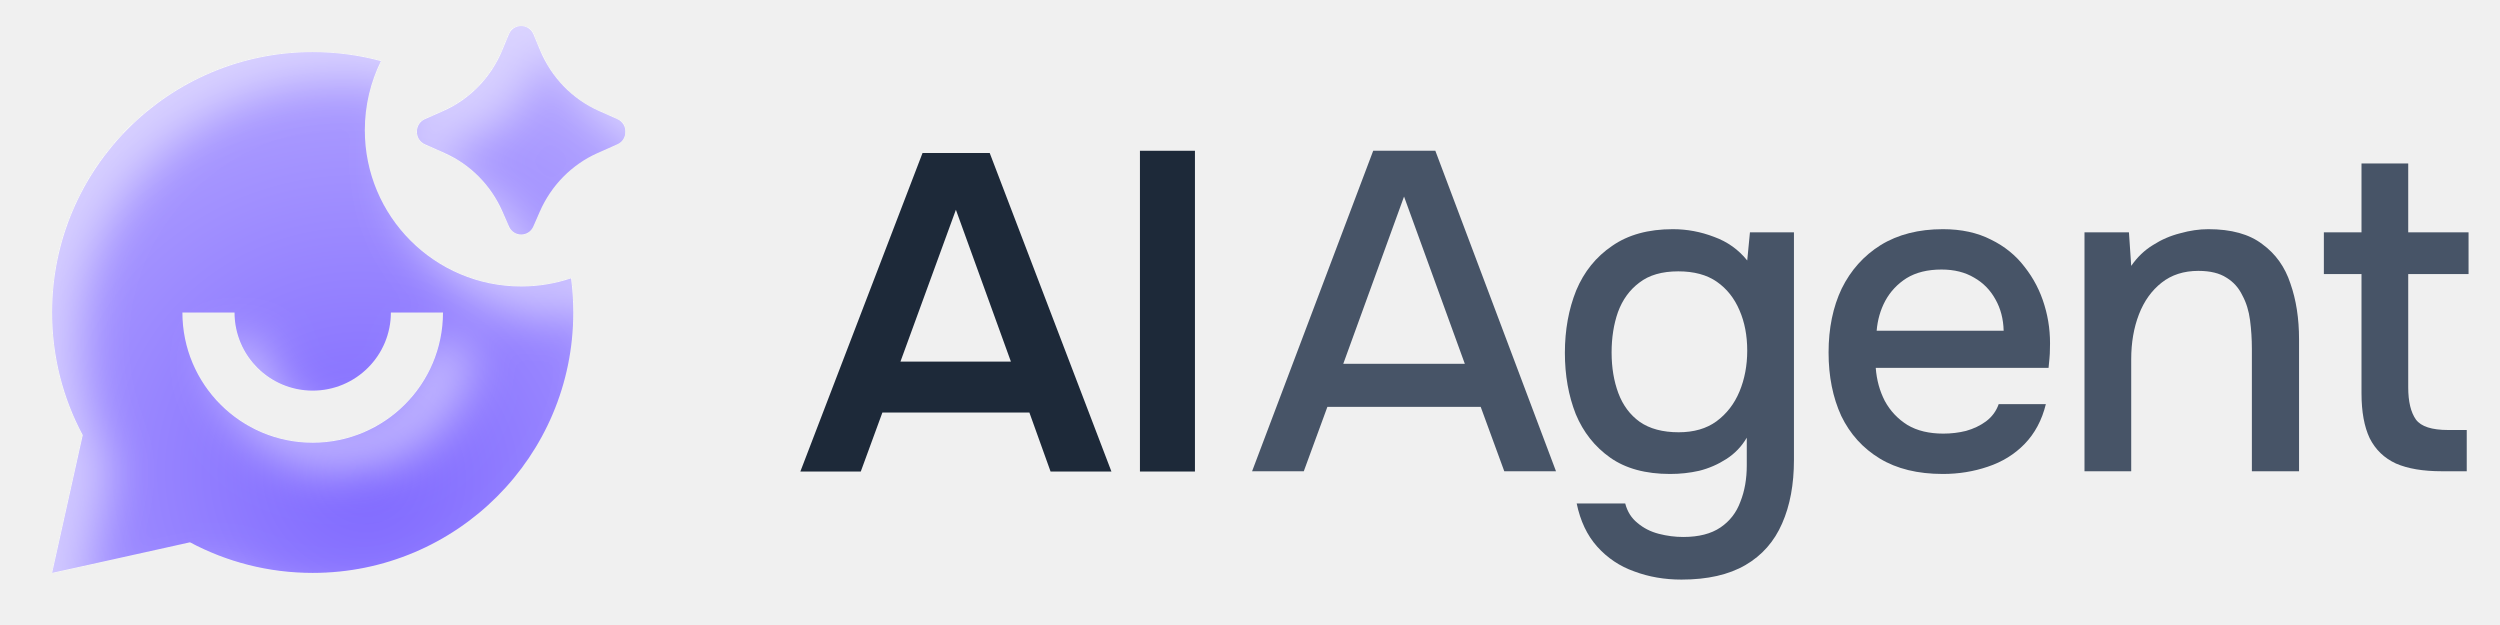
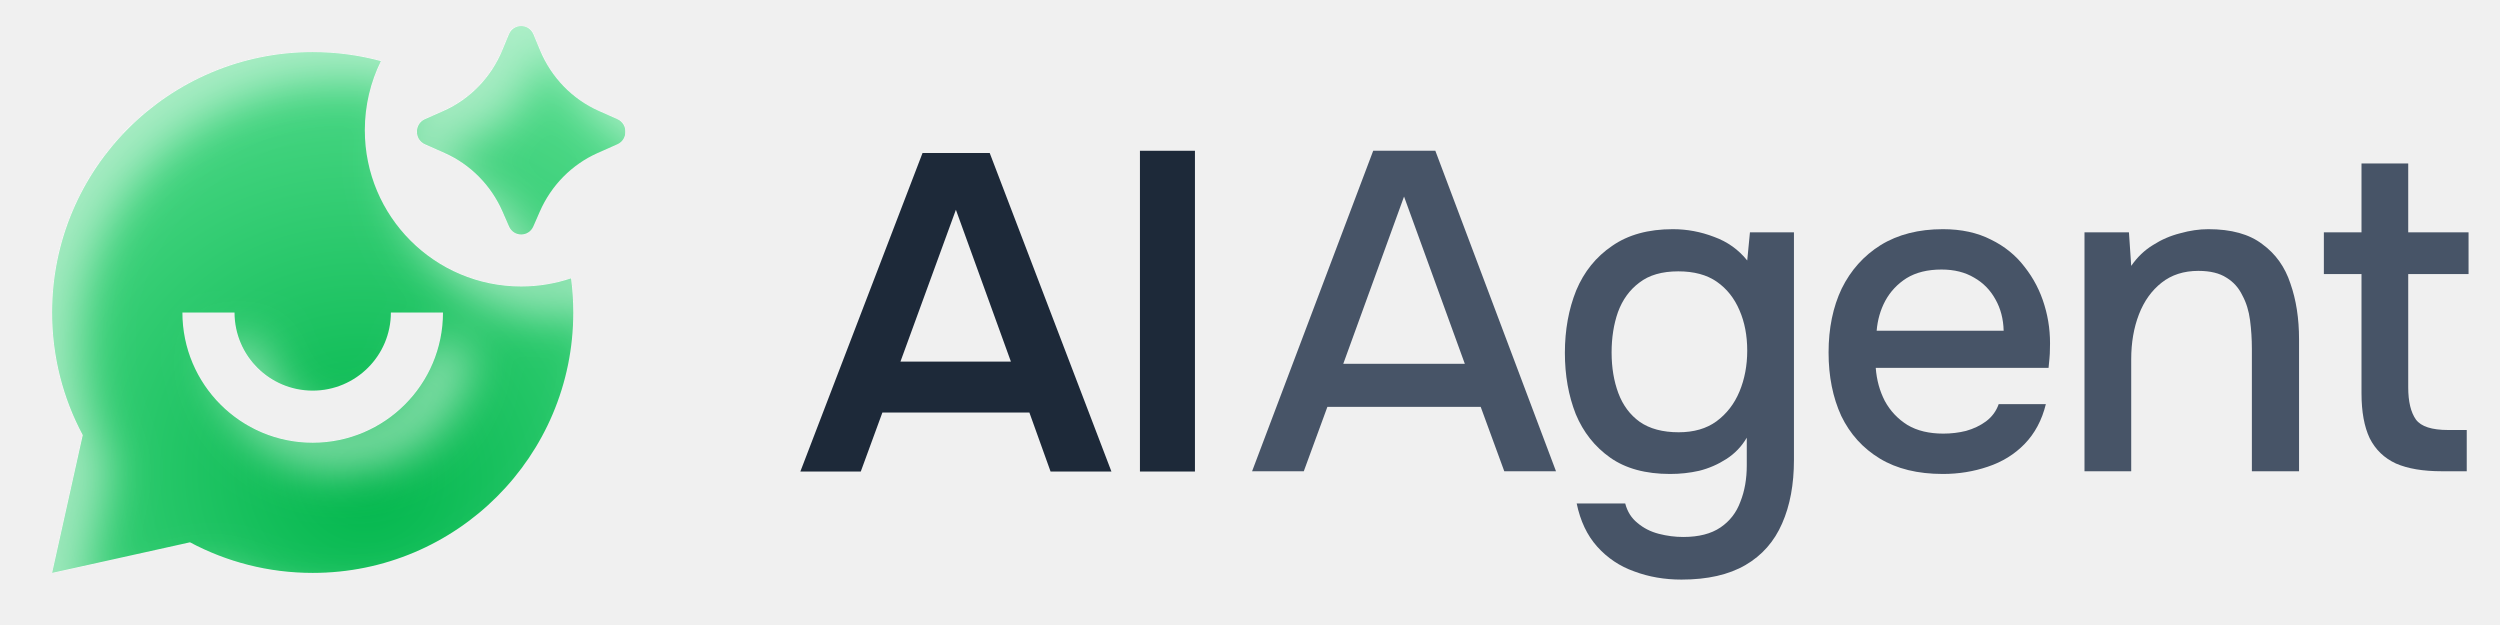
<svg xmlns="http://www.w3.org/2000/svg" width="128" height="32" viewBox="0 0 128 32" fill="none">
  <path d="M40.978 24.142L47.234 7.833H50.673L56.905 24.142H53.789L52.704 21.12H45.179L44.072 24.142H40.978ZM46.103 18.514H51.758L48.942 10.74L46.103 18.514Z" fill="#1D2939" />
  <path d="M58.365 24.142V7.719H61.181V24.142H58.365Z" fill="#1D2939" />
  <path d="M64.107 24.128L70.308 7.719H73.489L79.667 24.128H77.019L75.812 20.832H67.962L66.754 24.128H64.107ZM68.775 18.627H74.999L71.887 10.063L68.775 18.627Z" fill="#475467" />
  <path d="M86.091 29.675C85.224 29.675 84.418 29.536 83.675 29.257C82.932 28.994 82.297 28.569 81.771 27.981C81.26 27.408 80.912 26.673 80.726 25.776H83.211C83.319 26.194 83.528 26.526 83.838 26.774C84.147 27.037 84.511 27.223 84.929 27.331C85.347 27.439 85.765 27.493 86.183 27.493C86.973 27.493 87.608 27.331 88.088 27.006C88.568 26.681 88.908 26.24 89.11 25.683C89.326 25.141 89.435 24.522 89.435 23.826V22.41C89.172 22.859 88.823 23.223 88.39 23.501C87.956 23.78 87.492 23.981 86.996 24.105C86.516 24.213 86.021 24.267 85.51 24.267C84.256 24.267 83.234 23.989 82.444 23.432C81.655 22.875 81.066 22.132 80.679 21.203C80.308 20.26 80.122 19.215 80.122 18.07C80.122 16.894 80.316 15.827 80.703 14.867C81.105 13.908 81.717 13.15 82.537 12.593C83.358 12.02 84.395 11.734 85.649 11.734C86.377 11.734 87.081 11.866 87.763 12.129C88.444 12.376 89.009 12.778 89.458 13.336L89.597 11.897H91.85V23.548C91.85 24.801 91.649 25.884 91.246 26.797C90.844 27.725 90.217 28.437 89.365 28.932C88.514 29.427 87.422 29.675 86.091 29.675ZM85.951 22.132C86.725 22.132 87.368 21.946 87.879 21.575C88.405 21.188 88.8 20.677 89.063 20.043C89.326 19.409 89.458 18.712 89.458 17.954C89.458 17.181 89.326 16.492 89.063 15.889C88.8 15.27 88.413 14.782 87.902 14.426C87.391 14.07 86.733 13.893 85.928 13.893C85.092 13.893 84.426 14.086 83.931 14.473C83.435 14.844 83.071 15.347 82.839 15.981C82.622 16.6 82.514 17.289 82.514 18.047C82.514 18.821 82.63 19.517 82.862 20.136C83.095 20.755 83.459 21.242 83.954 21.598C84.465 21.954 85.131 22.132 85.951 22.132Z" fill="#475467" />
  <path d="M99.475 24.267C98.19 24.267 97.114 24.004 96.247 23.478C95.38 22.952 94.722 22.225 94.273 21.296C93.84 20.352 93.623 19.269 93.623 18.047C93.623 16.809 93.847 15.718 94.296 14.774C94.761 13.831 95.427 13.088 96.294 12.546C97.176 12.005 98.237 11.734 99.475 11.734C100.42 11.734 101.24 11.912 101.937 12.268C102.634 12.608 103.207 13.072 103.656 13.661C104.12 14.248 104.461 14.906 104.677 15.633C104.894 16.345 104.987 17.088 104.956 17.861C104.956 18.032 104.948 18.194 104.933 18.349C104.917 18.503 104.902 18.666 104.886 18.836H96.038C96.085 19.455 96.239 20.02 96.503 20.53C96.781 21.041 97.168 21.451 97.664 21.761C98.159 22.055 98.771 22.201 99.499 22.201C99.901 22.201 100.288 22.155 100.66 22.062C101.047 21.954 101.387 21.791 101.682 21.575C101.991 21.343 102.208 21.049 102.332 20.693H104.747C104.546 21.513 104.182 22.194 103.656 22.735C103.145 23.261 102.518 23.648 101.774 23.896C101.047 24.143 100.28 24.267 99.475 24.267ZM96.085 16.933H102.587C102.572 16.33 102.432 15.796 102.169 15.332C101.906 14.852 101.542 14.481 101.078 14.217C100.613 13.939 100.056 13.8 99.406 13.8C98.693 13.8 98.097 13.947 97.617 14.241C97.153 14.535 96.789 14.921 96.526 15.401C96.278 15.865 96.131 16.376 96.085 16.933Z" fill="#475467" />
  <path d="M106.726 24.128V11.897H109.002L109.118 13.614C109.428 13.165 109.8 12.809 110.233 12.546C110.667 12.268 111.131 12.067 111.627 11.943C112.122 11.804 112.602 11.734 113.066 11.734C114.243 11.734 115.164 11.989 115.83 12.5C116.511 12.995 116.991 13.668 117.27 14.519C117.564 15.355 117.711 16.306 117.711 17.374V24.128H115.296V17.861C115.296 17.366 115.265 16.879 115.203 16.399C115.141 15.919 115.01 15.494 114.808 15.123C114.622 14.736 114.352 14.434 113.995 14.217C113.639 13.985 113.159 13.869 112.556 13.869C111.812 13.869 111.185 14.07 110.674 14.473C110.163 14.875 109.776 15.417 109.513 16.098C109.25 16.778 109.118 17.544 109.118 18.395V24.128H106.726Z" fill="#475467" />
  <path d="M125.02 24.128C124.06 24.128 123.278 23.996 122.674 23.733C122.071 23.455 121.622 23.022 121.327 22.434C121.049 21.846 120.909 21.08 120.909 20.136V14.032H118.982V11.897H120.909V8.369H123.301V11.897H126.39V14.032H123.301V19.834C123.301 20.561 123.433 21.111 123.696 21.482C123.959 21.838 124.509 22.016 125.345 22.016H126.297V24.128H125.02Z" fill="#475467" />
  <g clip-path="url(#clip0_13107_30)">
    <g filter="url(#filter0_i_13107_30)">
      <path d="M27.636 10.838L27.307 11.592C27.066 12.144 26.302 12.144 26.061 11.592L25.732 10.838C25.146 9.493 24.09 8.422 22.772 7.836L21.758 7.386C21.21 7.142 21.21 6.345 21.758 6.101L22.715 5.676C24.067 5.075 25.142 3.965 25.718 2.574L26.056 1.759C26.291 1.191 27.076 1.191 27.312 1.759L27.649 2.574C28.226 3.965 29.301 5.075 30.653 5.676L31.61 6.101C32.158 6.345 32.158 7.142 31.61 7.386L30.596 7.836C29.278 8.422 28.222 9.493 27.636 10.838ZM26.684 14.667C27.577 14.667 28.436 14.52 29.238 14.251C29.314 14.823 29.352 15.407 29.352 16C29.352 23.364 23.379 29.333 16.01 29.333C13.739 29.333 11.6 28.766 9.728 27.766L2.668 29.333L4.237 22.278C3.236 20.407 2.668 18.27 2.668 16C2.668 8.636 8.642 2.667 16.01 2.667C17.219 2.667 18.389 2.827 19.502 3.128C18.975 4.195 18.679 5.396 18.679 6.667C18.679 11.085 22.263 14.667 26.684 14.667ZM9.339 16C9.339 19.682 12.326 22.667 16.01 22.667C19.695 22.667 22.681 19.682 22.681 16H20.013C20.013 18.209 18.221 20 16.01 20C13.8 20 12.008 18.209 12.008 16H9.339Z" fill="url(#paint0_radial_13107_30)" />
    </g>
  </g>
  <defs>
    <filter id="filter0_i_13107_30" x="2.668" y="1.333" width="30.876" height="29.524" filterUnits="userSpaceOnUse" color-interpolation-filters="sRGB">
      <feFlood flood-opacity="0" result="BackgroundImageFix" />
      <feBlend mode="normal" in="SourceGraphic" in2="BackgroundImageFix" result="shape" />
      <feColorMatrix in="SourceAlpha" type="matrix" values="0 0 0 0 0 0 0 0 0 0 0 0 0 0 0 0 0 0 127 0" result="hardAlpha" />
      <feOffset dx="1.524" dy="1.524" />
      <feGaussianBlur stdDeviation="1.143" />
      <feComposite in2="hardAlpha" operator="arithmetic" k2="-1" k3="1" />
      <feColorMatrix type="matrix" values="0 0 0 0 1 0 0 0 0 1 0 0 0 0 1 0 0 0 0.5 0" />
      <feBlend mode="normal" in2="shape" result="effect1_innerShadow_13107_30" />
    </filter>
    <radialGradient id="paint0_radial_13107_30" cx="0" cy="0" r="1" gradientUnits="userSpaceOnUse" gradientTransform="translate(18.6103 24.3807) rotate(-58.974) scale(27.9815 28.6313)">
-       <stop stop-color="#7F68FF" />
-       <stop offset="1" stop-color="#BEB2FF" />
+       <stop stop-color="#00b64b" />
+       <stop offset="1" stop-color="#66e39a" />
    </radialGradient>
    <clipPath id="clip0_13107_30">
      <rect width="32.02" height="32" fill="white" />
    </clipPath>
  </defs>
</svg>
